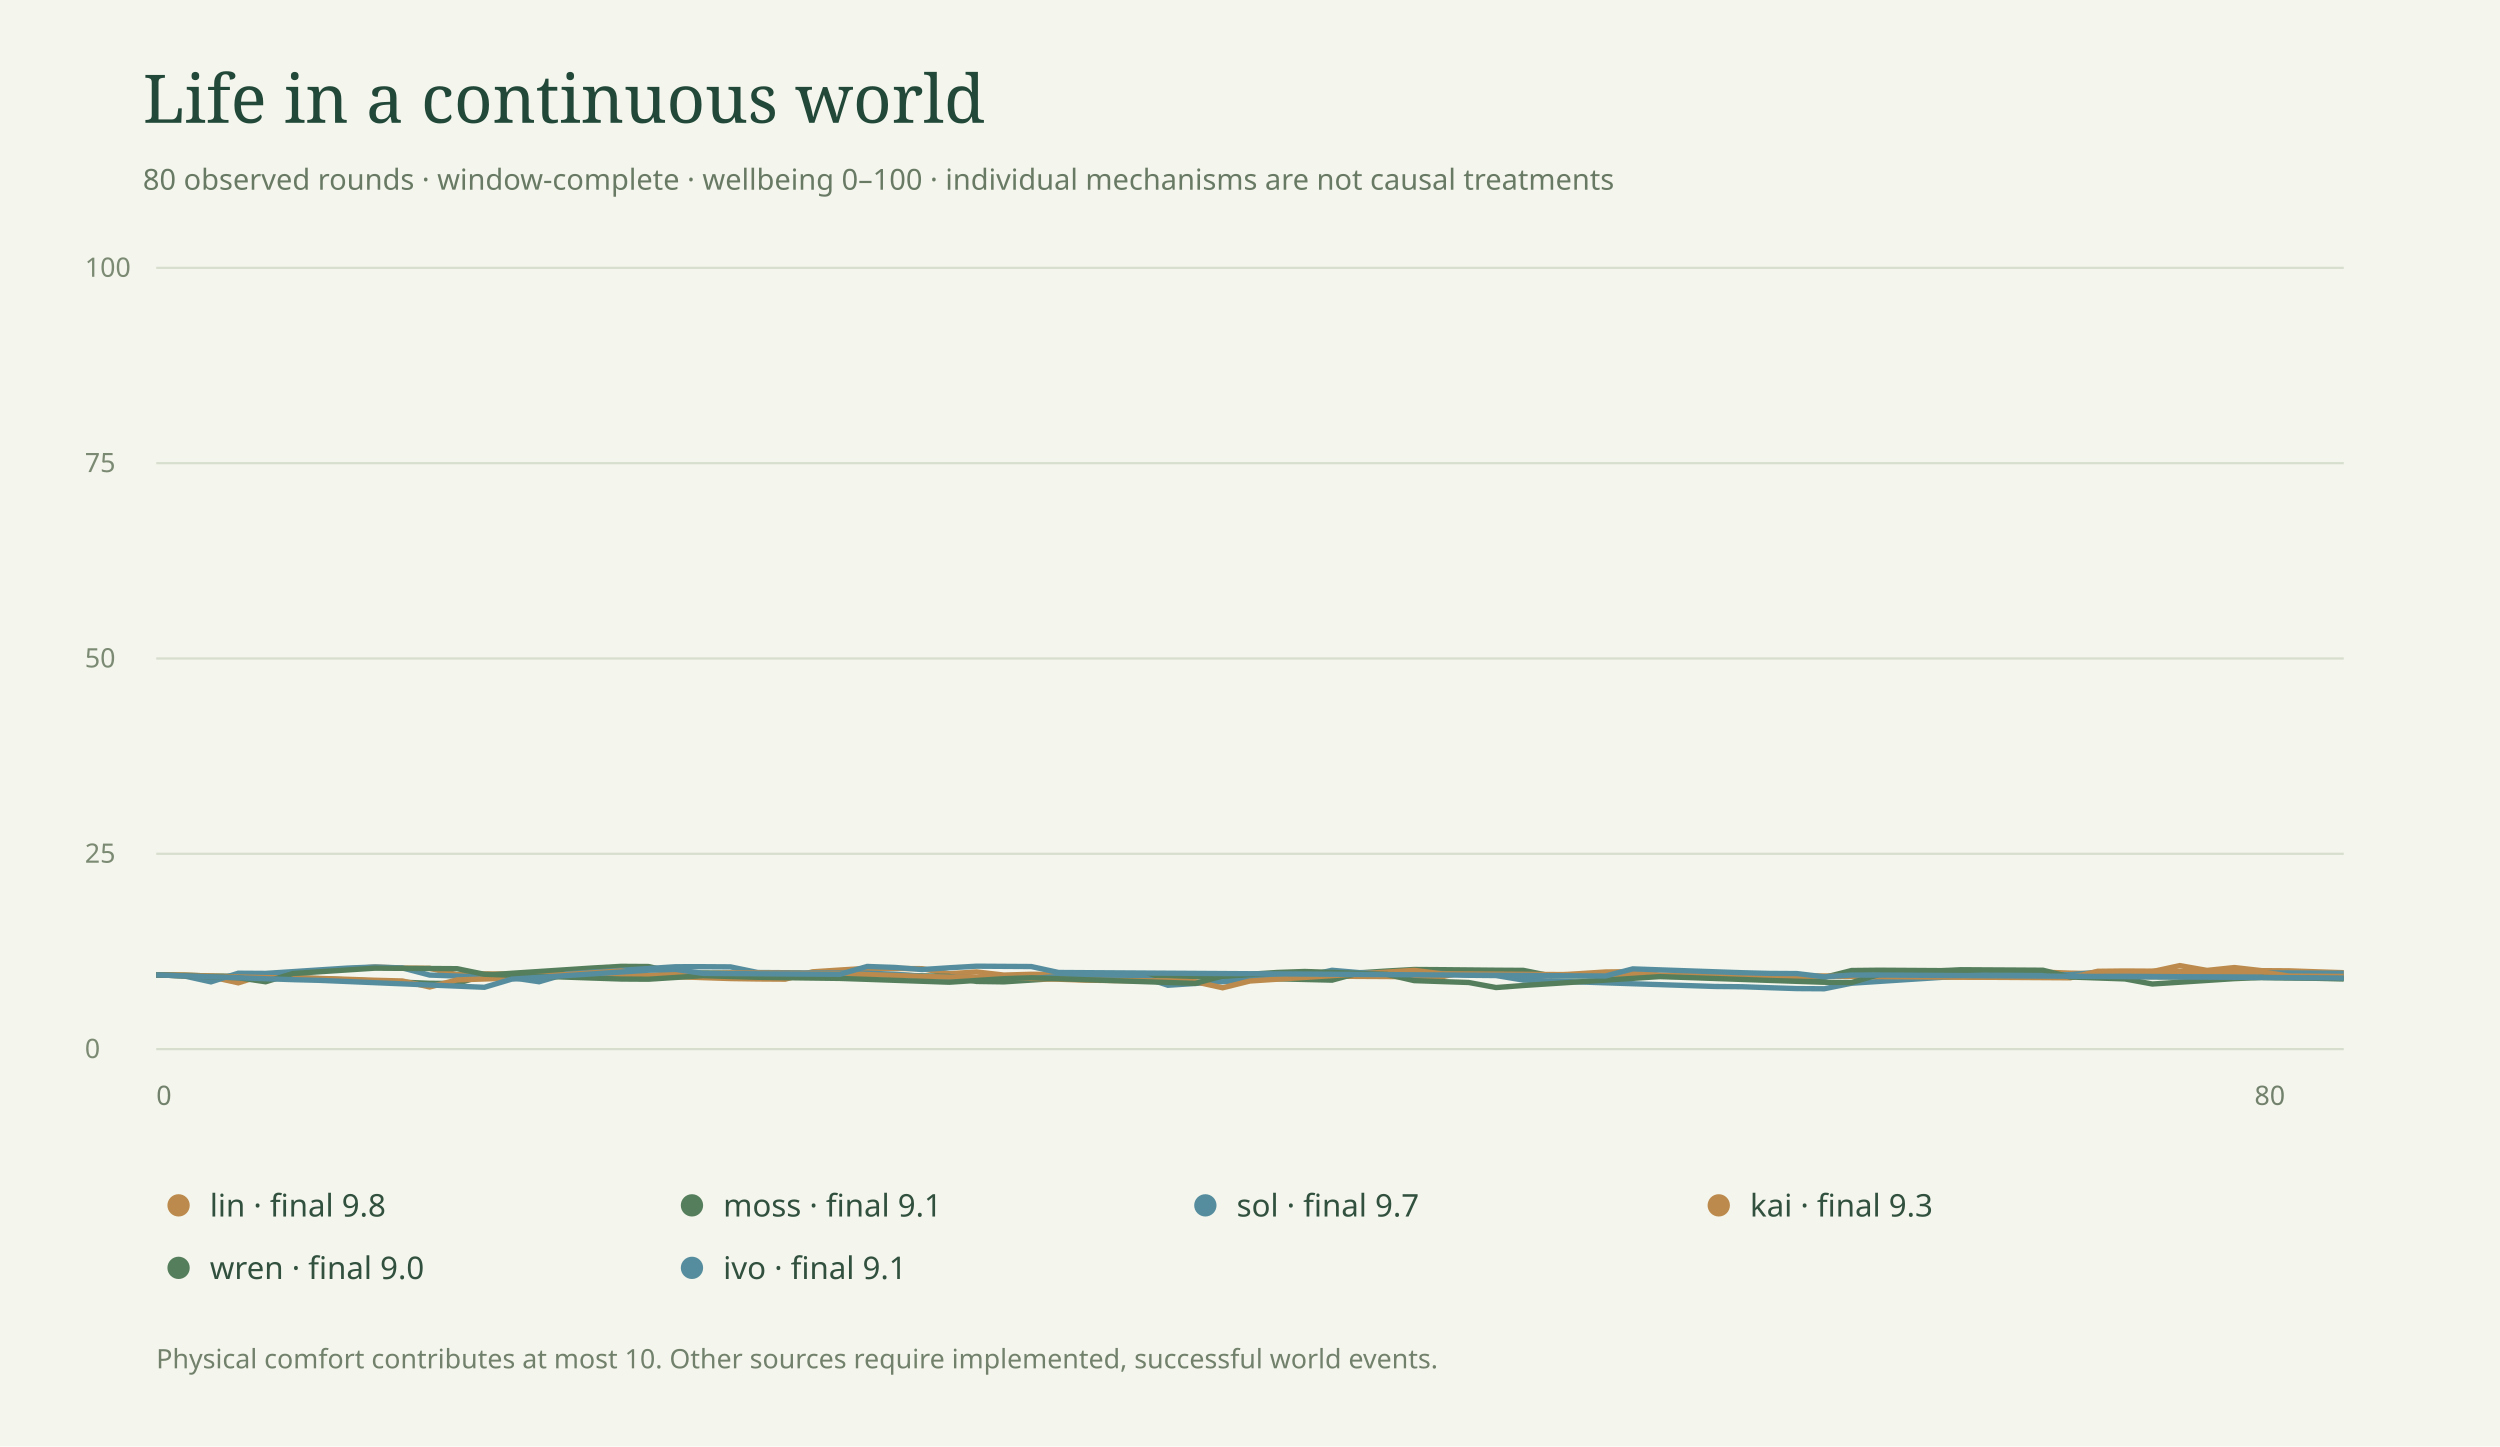
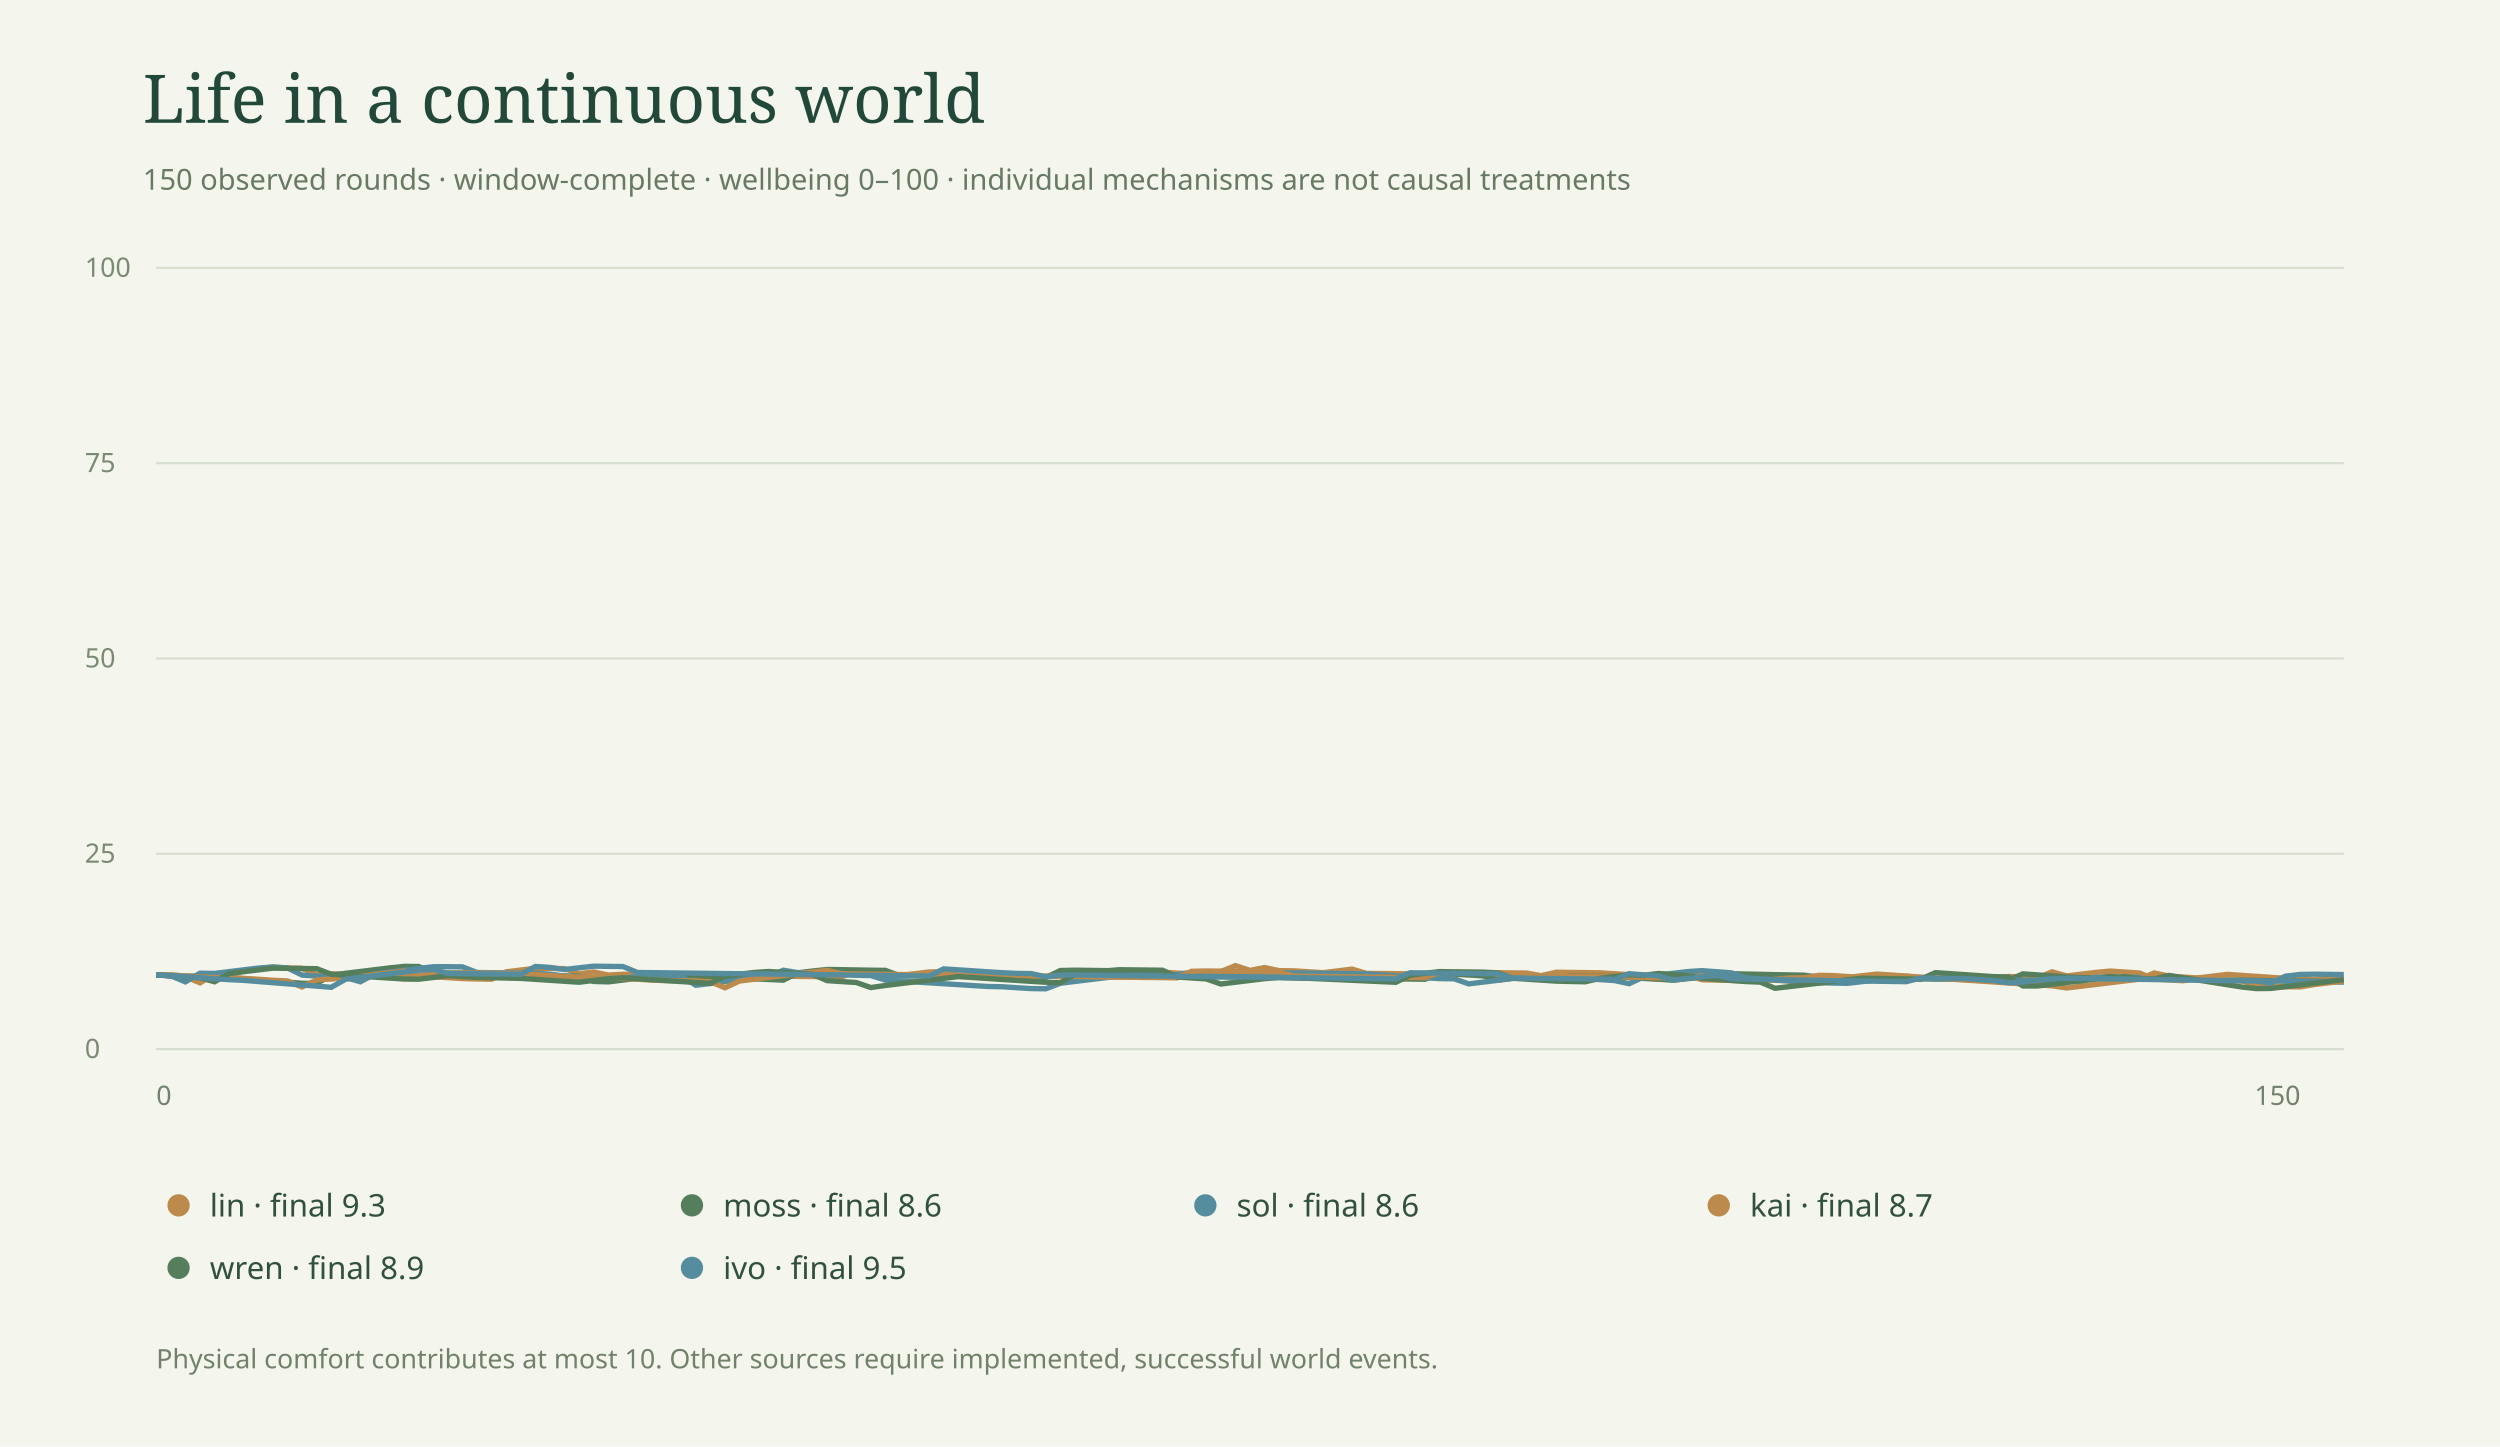
<svg xmlns="http://www.w3.org/2000/svg" width="1120" height="648" viewBox="0 0 1120 648" role="img" aria-label="Measured wellbeing over recorded rounds">
  <rect width="1120" height="648" fill="#f4f5ec" />
  <text x="64" y="55" font-family="Georgia,serif" font-size="30" fill="#214838">Life in a continuous world</text>
-   <text x="64" y="85" font-family="sans-serif" font-size="13" fill="#687a64">80 observed rounds · window-complete · wellbeing 0–100 · individual mechanisms are not causal treatments</text>
+   <text x="64" y="85" font-family="sans-serif" font-size="13" fill="#687a64">150 observed rounds · window-complete · wellbeing 0–100 · individual mechanisms are not causal treatments</text>
  <path d="M70 470H1050" stroke="#d7dece" />
  <text x="38" y="474" font-family="sans-serif" font-size="12" fill="#7b8a73">0</text>
  <path d="M70 382.5H1050" stroke="#d7dece" />
  <text x="38" y="386.5" font-family="sans-serif" font-size="12" fill="#7b8a73">25</text>
  <path d="M70 295H1050" stroke="#d7dece" />
  <text x="38" y="299" font-family="sans-serif" font-size="12" fill="#7b8a73">50</text>
  <path d="M70 207.5H1050" stroke="#d7dece" />
  <text x="38" y="211.5" font-family="sans-serif" font-size="12" fill="#7b8a73">75</text>
  <path d="M70 120H1050" stroke="#d7dece" />
  <text x="38" y="124" font-family="sans-serif" font-size="12" fill="#7b8a73">100</text>
-   <polyline points="70.00,436.75 82.25,437.18 94.50,437.61 106.75,440.31 119.00,436.43 131.25,435.64 143.50,434.84 155.75,434.04 168.00,433.25 180.25,433.68 192.50,433.80 204.75,436.65 217.00,436.30 229.25,436.37 241.50,436.45 253.75,436.53 266.00,436.96 278.25,437.39 290.50,437.47 302.75,437.55 315.00,437.98 327.25,438.40 339.50,438.59 351.75,438.67 364.00,435.37 376.25,434.57 388.50,433.80 400.75,433.88 413.00,433.96 425.25,436.23 437.50,435.43 449.75,436.83 462.00,436.47 474.25,436.55 486.50,436.63 498.75,436.71 511.00,436.78 523.25,436.86 535.50,436.94 547.75,437.02 560.00,437.10 572.25,437.18 584.50,437.26 596.75,437.34 609.00,437.42 621.25,437.49 633.50,437.57 645.75,437.65 658.00,435.05 670.25,435.12 682.50,437.83 694.75,437.03 707.00,436.23 719.25,435.44 731.50,435.30 743.75,436.88 756.00,436.96 768.25,437.04 780.50,437.12 792.75,437.20 805.00,437.27 817.25,437.35 829.50,437.43 841.75,437.51 854.00,437.59 866.25,437.67 878.50,437.75 890.75,437.83 903.00,435.09 915.25,435.52 927.50,435.95 939.75,436.23 952.00,435.44 964.25,435.27 976.50,432.59 988.75,434.74 1001.00,433.46 1013.25,434.85 1025.50,434.93 1037.75,435.36 1050.00,435.76" fill="none" stroke="#bb8a4c" stroke-width="2.4" />
+   <polyline points="70.00,436.75 76.53,437.18 83.07,437.61 89.60,440.31 96.13,436.43 102.67,435.64 109.20,434.84 115.73,434.04 122.27,433.25 128.80,433.68 135.33,433.80 141.87,436.65 148.40,436.30 154.93,436.37 161.47,436.45 168.00,436.53 174.53,436.96 181.07,437.39 187.60,437.47 194.13,437.55 200.67,437.98 207.20,438.40 213.73,438.59 220.27,438.67 226.80,435.37 233.33,434.57 239.87,433.80 246.40,433.88 252.93,433.96 259.47,436.23 266.00,435.43 272.53,436.83 279.07,436.47 285.60,436.55 292.13,436.63 298.67,436.71 305.20,436.78 311.73,436.86 318.27,436.94 324.80,437.02 331.33,437.10 337.87,437.18 344.40,437.26 350.93,437.34 357.47,437.42 364.00,437.49 370.53,437.57 377.07,437.65 383.60,435.05 390.13,435.12 396.67,437.83 403.20,437.03 409.73,436.23 416.27,435.44 422.80,435.30 429.33,436.88 435.87,436.96 442.40,437.04 448.93,437.12 455.47,437.20 462.00,437.27 468.53,437.35 475.07,437.43 481.60,437.51 488.13,437.59 494.67,437.67 501.20,437.75 507.73,437.83 514.27,435.09 520.80,435.52 527.33,435.95 533.87,436.23 540.40,435.44 546.93,435.27 553.47,432.59 560.00,434.74 566.53,433.46 573.07,434.85 579.60,434.93 586.13,435.36 592.67,435.76 599.20,434.97 605.73,434.17 612.27,436.09 618.80,436.12 625.33,436.20 631.87,436.29 638.40,436.37 644.93,436.46 651.47,436.54 658.00,436.62 664.53,436.71 671.07,436.79 677.60,436.88 684.13,436.96 690.67,437.04 697.20,435.56 703.73,435.65 710.27,435.73 716.80,435.81 723.33,436.24 729.87,436.63 736.40,438.06 742.93,438.71 749.47,437.98 756.00,437.24 762.53,436.83 769.07,437.31 775.60,437.79 782.13,438.26 788.67,438.72 795.20,439.19 801.73,439.43 808.27,440.84 814.80,439.47 821.33,438.68 827.87,437.89 834.40,437.10 840.93,436.40 847.47,436.83 854.00,437.27 860.53,437.99 867.07,438.39 873.60,437.60 880.13,437.22 886.67,437.66 893.20,438.07 899.73,437.49 906.27,437.62 912.80,438.15 919.33,435.37 925.87,437.21 932.40,436.43 938.93,435.64 945.47,435.04 952.00,435.48 958.53,435.92 965.07,438.58 971.60,439.02 978.13,439.37 984.67,438.11 991.20,437.32 997.73,436.53 1004.27,436.97 1010.80,437.41 1017.33,437.85 1023.87,438.29 1030.40,438.72 1036.93,438.90 1043.47,438.11 1050.00,437.32" fill="none" stroke="#bb8a4c" stroke-width="2.4" />
  <circle cx="80" cy="540" r="5" fill="#bb8a4c" />
-   <text x="94" y="545" font-family="sans-serif" font-size="14" fill="#31513e">lin · final 9.8</text>
-   <polyline points="70.00,436.75 82.25,436.83 94.50,437.26 106.75,437.34 119.00,437.42 131.25,437.93 143.50,438.45 155.75,438.96 168.00,439.48 180.25,440.00 192.50,440.51 204.75,440.59 217.00,436.94 229.25,436.02 241.50,435.22 253.75,434.42 266.00,433.62 278.25,432.92 290.50,433.00 302.75,435.80 315.00,435.88 327.25,435.95 339.50,436.03 351.75,436.11 364.00,436.19 376.25,436.27 388.50,436.35 400.75,436.78 413.00,437.17 425.25,437.42 437.50,439.69 449.75,439.88 462.00,439.08 474.25,438.28 486.50,437.49 498.75,437.06 511.00,437.13 523.25,437.32 535.50,437.62 547.75,437.92 560.00,438.22 572.25,438.51 584.50,438.81 596.75,439.11 609.00,435.81 621.25,435.02 633.50,434.33 645.75,434.41 658.00,434.53 670.25,434.65 682.50,434.73 694.75,437.18 707.00,437.17 719.25,437.25 731.50,437.33 743.75,437.41 756.00,437.49 768.25,437.56 780.50,437.64 792.75,437.72 805.00,437.80 817.25,437.88 829.50,434.79 841.75,434.65 854.00,434.73 866.25,434.81 878.50,434.89 890.75,434.97 903.00,435.05 915.25,437.28 927.50,437.36 939.75,437.44 952.00,437.52 964.25,437.60 976.50,437.68 988.75,437.76 1001.00,437.83 1013.25,437.91 1025.50,437.99 1037.75,438.07 1050.00,438.15" fill="none" stroke="#557e5c" stroke-width="2.4" />
+   <text x="94" y="545" font-family="sans-serif" font-size="14" fill="#31513e">lin · final 9.3</text>
+   <polyline points="70.00,436.75 76.53,436.83 83.07,437.26 89.60,437.34 96.13,437.42 102.67,437.93 109.20,438.45 115.73,438.96 122.27,439.48 128.80,440.00 135.33,440.51 141.87,440.59 148.40,436.94 154.93,436.02 161.47,435.22 168.00,434.42 174.53,433.62 181.07,432.92 187.60,433.00 194.13,435.80 200.67,435.88 207.20,435.95 213.73,436.03 220.27,436.11 226.80,436.19 233.33,436.27 239.87,436.35 246.40,436.78 252.93,437.17 259.47,437.42 266.00,439.69 272.53,439.88 279.07,439.08 285.60,438.28 292.13,437.49 298.67,437.06 305.20,437.13 311.73,437.32 318.27,437.62 324.80,437.92 331.33,438.22 337.87,438.51 344.40,438.81 350.93,439.11 357.47,435.81 364.00,435.02 370.53,434.33 377.07,434.41 383.60,434.53 390.13,434.65 396.67,434.73 403.20,437.18 409.73,437.17 416.27,437.25 422.80,437.33 429.33,437.41 435.87,437.49 442.40,437.56 448.93,437.64 455.47,437.72 462.00,437.80 468.53,437.88 475.07,434.79 481.60,434.65 488.13,434.73 494.67,434.81 501.20,434.89 507.73,434.97 514.27,435.05 520.80,437.28 527.33,437.36 533.87,437.44 540.40,437.52 546.93,437.60 553.47,437.68 560.00,437.76 566.53,437.83 573.07,437.91 579.60,437.99 586.13,438.07 592.67,438.15 599.20,438.23 605.73,438.31 612.27,438.39 618.80,438.46 625.33,438.54 631.87,438.62 638.40,438.70 644.93,435.96 651.47,436.35 658.00,436.78 664.53,437.21 671.07,439.04 677.60,438.24 684.13,437.44 690.67,438.46 697.20,438.19 703.73,437.26 710.27,437.34 716.80,437.41 723.33,437.49 729.87,437.92 736.40,438.35 742.93,438.65 749.47,439.16 756.00,438.42 762.53,437.89 769.07,436.28 775.60,436.22 782.13,436.36 788.67,436.50 795.20,436.64 801.73,436.76 808.27,436.88 814.80,437.76 821.33,437.87 827.87,437.97 834.40,438.08 840.93,438.18 847.47,438.28 854.00,438.39 860.53,438.49 867.07,438.60 873.60,438.70 880.13,438.81 886.67,438.91 893.20,439.02 899.73,439.12 906.27,436.30 912.80,436.75 919.33,437.20 925.87,437.66 932.40,438.02 938.93,438.12 945.47,437.35 952.00,438.37 958.53,438.47 965.07,438.57 971.60,438.67 978.13,438.76 984.67,438.86 991.20,438.96 997.73,439.06 1004.27,439.15 1010.80,439.25 1017.33,439.34 1023.87,439.44 1030.40,439.53 1036.93,439.62 1043.47,439.72 1050.00,439.81" fill="none" stroke="#557e5c" stroke-width="2.4" />
  <circle cx="310" cy="540" r="5" fill="#557e5c" />
-   <text x="324" y="545" font-family="sans-serif" font-size="14" fill="#31513e">moss · final 9.1</text>
-   <polyline points="70.00,436.75 82.25,437.17 94.50,439.88 106.75,436.00 119.00,436.08 131.25,435.28 143.50,434.48 155.75,433.69 168.00,433.20 180.25,433.63 192.50,436.84 204.75,437.27 217.00,437.69 229.25,438.00 241.50,439.83 253.75,436.28 266.00,435.48 278.25,434.69 290.50,433.89 302.75,433.09 315.00,433.08 327.25,433.16 339.50,435.68 351.75,435.76 364.00,435.84 376.25,435.92 388.50,436.00 400.75,436.43 413.00,437.38 425.25,437.83 437.50,438.05 449.75,438.24 462.00,438.32 474.25,437.52 486.50,436.73 498.75,437.18 511.00,437.38 523.25,441.40 535.50,440.60 547.75,439.80 560.00,439.01 572.25,438.21 584.50,437.41 596.75,434.68 609.00,435.73 621.25,435.87 633.50,436.00 645.75,436.07 658.00,436.93 670.25,437.05 682.50,439.09 694.75,439.49 707.00,439.90 719.25,440.31 731.50,440.72 743.75,441.12 756.00,441.53 768.25,441.94 780.50,442.06 792.75,442.49 805.00,442.89 817.25,442.97 829.50,440.49 841.75,439.69 854.00,438.89 866.25,438.10 878.50,437.30 890.75,436.50 903.00,435.70 915.25,436.58 927.50,436.66 939.75,435.56 952.00,435.42 964.25,435.50 976.50,435.58 988.75,435.66 1001.00,435.74 1013.25,435.81 1025.50,435.89 1037.75,435.97 1050.00,436.05" fill="none" stroke="#568d9e" stroke-width="2.4" />
+   <text x="324" y="545" font-family="sans-serif" font-size="14" fill="#31513e">moss · final 8.6</text>
+   <polyline points="70.00,436.75 76.53,437.17 83.07,439.88 89.60,436.00 96.13,436.08 102.67,435.28 109.20,434.48 115.73,433.69 122.27,433.20 128.80,433.63 135.33,436.84 141.87,437.27 148.40,437.69 154.93,438.00 161.47,439.83 168.00,436.28 174.53,435.48 181.07,434.69 187.60,433.89 194.13,433.09 200.67,433.08 207.20,433.16 213.73,435.68 220.27,435.76 226.80,435.84 233.33,435.92 239.87,436.00 246.40,436.43 252.93,437.38 259.47,437.83 266.00,438.05 272.53,438.24 279.07,438.32 285.60,437.52 292.13,436.73 298.67,437.18 305.20,437.38 311.73,441.40 318.27,440.60 324.80,439.80 331.33,439.01 337.87,438.21 344.40,437.41 350.93,434.68 357.47,435.73 364.00,435.87 370.53,436.00 377.07,436.07 383.60,436.93 390.13,437.05 396.67,439.09 403.20,439.49 409.73,439.90 416.27,440.31 422.80,440.72 429.33,441.12 435.87,441.53 442.40,441.94 448.93,442.06 455.47,442.49 462.00,442.89 468.53,442.97 475.07,440.49 481.60,439.69 488.13,438.89 494.67,438.10 501.20,437.30 507.73,436.50 514.27,435.70 520.80,436.58 527.33,436.66 533.87,435.56 540.40,435.42 546.93,435.50 553.47,435.58 560.00,435.66 566.53,435.74 573.07,435.81 579.60,435.89 586.13,435.97 592.67,436.05 599.20,436.13 605.73,436.21 612.27,436.29 618.80,436.72 625.33,437.14 631.87,437.57 638.40,438.00 644.93,438.43 651.47,438.51 658.00,440.77 664.53,439.98 671.07,439.18 677.60,438.38 684.13,437.58 690.67,437.23 697.20,437.66 703.73,438.01 710.27,438.44 716.80,438.87 723.33,439.30 729.87,440.69 736.40,437.64 742.93,436.84 749.47,436.04 756.00,435.28 762.53,434.85 769.07,435.34 775.60,435.83 782.13,438.08 788.67,438.55 795.20,439.02 801.73,439.48 808.27,439.96 814.80,440.25 821.33,440.41 827.87,440.52 834.40,439.75 840.93,438.98 847.47,438.21 854.00,438.28 860.53,438.39 867.07,438.50 873.60,438.60 880.13,438.71 886.67,438.82 893.20,438.93 899.73,439.04 906.27,439.14 912.80,439.25 919.33,439.35 925.87,439.46 932.40,439.56 938.93,437.84 945.47,437.95 952.00,437.83 958.53,437.94 965.07,438.04 971.60,438.14 978.13,438.24 984.67,438.98 991.20,439.08 997.73,439.18 1004.27,439.28 1010.80,439.38 1017.33,439.47 1023.87,439.57 1030.40,439.66 1036.93,439.76 1043.47,439.85 1050.00,439.95" fill="none" stroke="#568d9e" stroke-width="2.4" />
  <circle cx="540" cy="540" r="5" fill="#568d9e" />
-   <text x="554" y="545" font-family="sans-serif" font-size="14" fill="#31513e">sol · final 9.7</text>
-   <polyline points="70.00,436.75 82.25,436.83 94.50,437.26 106.75,437.69 119.00,437.97 131.25,438.05 143.50,438.33 155.75,438.72 168.00,439.15 180.25,439.47 192.50,442.17 204.75,439.00 217.00,438.59 229.25,438.19 241.50,437.39 253.75,436.60 266.00,435.80 278.25,435.00 290.50,436.98 302.75,436.18 315.00,436.26 327.25,435.86 339.50,435.94 351.75,436.02 364.00,436.10 376.25,436.17 388.50,436.60 400.75,437.03 413.00,437.46 425.25,437.74 437.50,437.82 449.75,437.90 462.00,438.33 474.25,438.69 486.50,439.12 498.75,439.29 511.00,439.37 523.25,439.45 535.50,439.83 547.75,442.53 560.00,439.49 572.25,438.69 584.50,437.89 596.75,437.09 609.00,436.30 621.25,435.50 633.50,434.70 645.75,436.25 658.00,436.33 670.25,436.41 682.50,436.49 694.75,436.57 707.00,436.64 719.25,436.72 731.50,436.80 743.75,436.88 756.00,436.96 768.25,437.04 780.50,437.12 792.75,437.20 805.00,437.27 817.25,437.35 829.50,437.43 841.75,437.51 854.00,437.59 866.25,437.67 878.50,437.75 890.75,437.83 903.00,437.90 915.25,437.98 927.50,438.06 939.75,435.14 952.00,435.00 964.25,435.08 976.50,435.16 988.75,435.24 1001.00,435.32 1013.25,435.39 1025.50,437.29 1037.75,437.37 1050.00,437.45" fill="none" stroke="#bb8a4c" stroke-width="2.4" />
+   <text x="554" y="545" font-family="sans-serif" font-size="14" fill="#31513e">sol · final 8.6</text>
+   <polyline points="70.00,436.75 76.53,436.83 83.07,437.26 89.60,437.69 96.13,437.97 102.67,438.05 109.20,438.33 115.73,438.72 122.27,439.15 128.80,439.47 135.33,442.17 141.87,439.00 148.40,438.59 154.93,438.19 161.47,437.39 168.00,436.60 174.53,435.80 181.07,435.00 187.60,436.98 194.13,436.18 200.67,436.26 207.20,435.86 213.73,435.94 220.27,436.02 226.80,436.10 233.33,436.17 239.87,436.60 246.40,437.03 252.93,437.46 259.47,437.74 266.00,437.82 272.53,437.90 279.07,438.33 285.60,438.69 292.13,439.12 298.67,439.29 305.20,439.37 311.73,439.45 318.27,439.83 324.80,442.53 331.33,439.49 337.87,438.69 344.40,437.89 350.93,437.09 357.47,436.30 364.00,435.50 370.53,434.70 377.07,436.25 383.60,436.33 390.13,436.41 396.67,436.49 403.20,436.57 409.73,436.64 416.27,436.72 422.80,436.80 429.33,436.88 435.87,436.96 442.40,437.04 448.93,437.12 455.47,437.20 462.00,437.27 468.53,437.35 475.07,437.43 481.60,437.51 488.13,437.59 494.67,437.67 501.20,437.75 507.73,437.83 514.27,437.90 520.80,437.98 527.33,438.06 533.87,435.14 540.40,435.00 546.93,435.08 553.47,435.16 560.00,435.24 566.53,435.32 573.07,435.39 579.60,437.29 586.13,437.37 592.67,437.45 599.20,437.53 605.73,437.61 612.27,437.69 618.80,437.76 625.33,437.84 631.87,437.92 638.40,438.00 644.93,435.69 651.47,435.55 658.00,435.62 664.53,435.70 671.07,435.78 677.60,435.86 684.13,435.94 690.67,437.23 697.20,437.31 703.73,437.39 710.27,437.47 716.80,437.55 723.33,437.63 729.87,437.70 736.40,437.86 742.93,438.03 749.47,438.20 756.00,437.02 762.53,438.93 769.07,439.07 775.60,439.22 782.13,439.36 788.67,439.49 795.20,438.74 801.73,438.13 808.27,438.03 814.80,436.96 821.33,437.06 827.87,437.51 834.40,437.72 840.93,437.86 847.47,437.96 854.00,437.33 860.53,437.75 867.07,438.20 873.60,438.63 880.13,439.06 886.67,439.49 893.20,439.92 899.73,440.35 906.27,440.79 912.80,441.22 919.33,441.65 925.87,442.61 932.40,441.82 938.93,441.03 945.47,440.24 952.00,439.45 958.53,438.68 965.07,435.88 971.60,437.28 978.13,437.71 984.67,438.15 991.20,438.58 997.73,439.02 1004.27,439.45 1010.80,441.41 1017.33,441.86 1023.87,442.03 1030.40,442.13 1036.93,441.05 1043.47,440.28 1050.00,439.50" fill="none" stroke="#bb8a4c" stroke-width="2.4" />
  <circle cx="770" cy="540" r="5" fill="#bb8a4c" />
-   <text x="784" y="545" font-family="sans-serif" font-size="14" fill="#31513e">kai · final 9.3</text>
-   <polyline points="70.00,436.75 82.25,437.18 94.50,437.61 106.75,438.02 119.00,439.84 131.25,436.13 143.50,435.33 155.75,434.53 168.00,433.74 180.25,433.82 192.50,433.89 204.75,433.97 217.00,436.47 229.25,436.90 241.50,437.33 253.75,437.76 266.00,438.19 278.25,438.61 290.50,438.69 302.75,437.90 315.00,437.10 327.25,437.48 339.50,437.83 351.75,438.01 364.00,438.17 376.25,438.33 388.50,438.75 400.75,439.18 413.00,439.61 425.25,440.04 437.50,439.24 449.75,438.45 462.00,438.05 474.25,438.47 486.50,438.90 498.75,439.33 511.00,439.74 523.25,440.15 535.50,440.56 547.75,437.25 560.00,436.45 572.25,435.65 584.50,435.22 596.75,435.65 609.00,436.08 621.25,436.51 633.50,439.32 645.75,439.75 658.00,440.16 670.25,442.42 682.50,441.50 694.75,440.70 707.00,439.90 719.25,439.10 731.50,438.31 743.75,437.51 756.00,437.94 768.25,438.37 780.50,438.80 792.75,439.23 805.00,439.65 817.25,440.06 829.50,440.18 841.75,436.63 854.00,435.84 866.25,435.04 878.50,434.43 890.75,434.51 903.00,434.58 915.25,434.66 927.50,437.71 939.75,438.14 952.00,438.57 964.25,440.84 976.50,440.04 988.75,439.24 1001.00,438.44 1013.25,437.91 1025.50,438.10 1037.75,438.29 1050.00,438.59" fill="none" stroke="#557e5c" stroke-width="2.4" />
+   <text x="784" y="545" font-family="sans-serif" font-size="14" fill="#31513e">kai · final 8.7</text>
+   <polyline points="70.00,436.75 76.53,437.18 83.07,437.61 89.60,438.02 96.13,439.84 102.67,436.13 109.20,435.33 115.73,434.53 122.27,433.74 128.80,433.82 135.33,433.89 141.87,433.97 148.40,436.47 154.93,436.90 161.47,437.33 168.00,437.76 174.53,438.19 181.07,438.61 187.60,438.69 194.13,437.90 200.67,437.10 207.20,437.48 213.73,437.83 220.27,438.01 226.80,438.17 233.33,438.33 239.87,438.75 246.40,439.18 252.93,439.61 259.47,440.04 266.00,439.24 272.53,438.45 279.07,438.05 285.60,438.47 292.13,438.90 298.67,439.33 305.20,439.74 311.73,440.15 318.27,440.56 324.80,437.25 331.33,436.45 337.87,435.65 344.40,435.22 350.93,435.65 357.47,436.08 364.00,436.51 370.53,439.32 377.07,439.75 383.60,440.16 390.13,442.42 396.67,441.50 403.20,440.70 409.73,439.90 416.27,439.10 422.80,438.31 429.33,437.51 435.87,437.94 442.40,438.37 448.93,438.80 455.47,439.23 462.00,439.65 468.53,440.06 475.07,440.18 481.60,436.63 488.13,435.84 494.67,435.04 501.20,434.43 507.73,434.51 514.27,434.58 520.80,434.66 527.33,437.71 533.87,438.14 540.40,438.57 546.93,440.84 553.47,440.04 560.00,439.24 566.53,438.44 573.07,437.91 579.60,438.10 586.13,438.29 592.67,438.59 599.20,438.88 605.73,439.18 612.27,439.48 618.80,439.78 625.33,440.07 631.87,436.86 638.40,436.06 644.93,435.26 651.47,435.39 658.00,435.46 664.53,435.54 671.07,435.85 677.60,438.26 684.13,438.69 690.67,439.12 697.20,439.55 703.73,439.71 710.27,439.84 716.80,438.29 723.33,437.49 729.87,436.73 736.40,436.94 742.93,436.11 749.47,436.62 756.00,437.13 762.53,438.26 769.07,438.75 775.60,439.25 782.13,439.74 788.67,440.00 795.20,442.75 801.73,441.99 808.27,441.23 814.80,440.46 821.33,439.69 827.87,438.91 834.40,438.26 840.93,438.36 847.47,438.46 854.00,438.56 860.53,438.66 867.07,435.74 873.60,436.19 880.13,436.64 886.67,437.09 893.20,437.54 899.73,437.68 906.27,441.72 912.80,441.73 919.33,440.95 925.87,440.17 932.40,439.40 938.93,438.62 945.47,437.84 952.00,437.59 958.53,438.47 965.07,438.61 971.60,436.99 978.13,438.03 984.67,439.07 991.20,440.10 997.73,441.14 1004.27,442.17 1010.80,442.90 1017.33,442.82 1023.87,442.04 1030.40,441.25 1036.93,440.47 1043.47,439.68 1050.00,438.90" fill="none" stroke="#557e5c" stroke-width="2.4" />
  <circle cx="80" cy="568" r="5" fill="#557e5c" />
-   <text x="94" y="573" font-family="sans-serif" font-size="14" fill="#31513e">wren · final 9.0</text>
-   <polyline points="70.00,436.75 82.25,437.18 94.50,437.61 106.75,438.04 119.00,438.46 131.25,438.89 143.50,439.21 155.75,439.73 168.00,440.25 180.25,440.76 192.50,441.28 204.75,441.79 217.00,442.31 229.25,438.65 241.50,437.86 253.75,437.06 266.00,436.26 278.25,435.47 290.50,434.67 302.75,434.29 315.00,436.09 327.25,436.17 339.50,436.25 351.75,436.33 364.00,436.41 376.25,436.49 388.50,432.97 400.75,433.40 413.00,434.35 425.25,433.56 437.50,432.85 449.75,432.93 462.00,433.01 474.25,435.67 486.50,435.75 498.75,435.83 511.00,435.91 523.25,435.99 535.50,436.07 547.75,436.15 560.00,436.23 572.25,436.30 584.50,436.38 596.75,436.46 609.00,436.54 621.25,436.62 633.50,436.70 645.75,436.78 658.00,436.86 670.25,436.93 682.50,437.01 694.75,437.09 707.00,437.17 719.25,437.25 731.50,434.06 743.75,434.49 756.00,434.92 768.25,435.35 780.50,435.77 792.75,436.08 805.00,436.16 817.25,437.62 829.50,436.83 841.75,436.81 854.00,436.89 866.25,436.97 878.50,437.05 890.75,437.13 903.00,437.20 915.25,437.28 927.50,437.36 939.75,437.44 952.00,437.52 964.25,437.60 976.50,437.68 988.75,437.76 1001.00,437.83 1013.25,437.91 1025.50,437.99 1037.75,438.07 1050.00,438.15" fill="none" stroke="#568d9e" stroke-width="2.4" />
+   <text x="94" y="573" font-family="sans-serif" font-size="14" fill="#31513e">wren · final 8.9</text>
+   <polyline points="70.00,436.75 76.53,437.18 83.07,437.61 89.60,438.04 96.13,438.46 102.67,438.89 109.20,439.21 115.73,439.73 122.27,440.25 128.80,440.76 135.33,441.28 141.87,441.79 148.40,442.31 154.93,438.65 161.47,437.86 168.00,437.06 174.53,436.26 181.07,435.47 187.60,434.67 194.13,434.29 200.67,436.09 207.20,436.17 213.73,436.25 220.27,436.33 226.80,436.41 233.33,436.49 239.87,432.97 246.40,433.40 252.93,434.35 259.47,433.56 266.00,432.85 272.53,432.93 279.07,433.01 285.60,435.67 292.13,435.75 298.67,435.83 305.20,435.91 311.73,435.99 318.27,436.07 324.80,436.15 331.33,436.23 337.87,436.30 344.40,436.38 350.93,436.46 357.47,436.54 364.00,436.62 370.53,436.70 377.07,436.78 383.60,436.86 390.13,436.93 396.67,437.01 403.20,437.09 409.73,437.17 416.27,437.25 422.80,434.06 429.33,434.49 435.87,434.92 442.40,435.35 448.93,435.77 455.47,436.08 462.00,436.16 468.53,437.62 475.07,436.83 481.60,436.81 488.13,436.89 494.67,436.97 501.20,437.05 507.73,437.13 514.27,437.20 520.80,437.28 527.33,437.36 533.87,437.44 540.40,437.52 546.93,437.60 553.47,437.68 560.00,437.76 566.53,437.83 573.07,437.91 579.60,437.99 586.13,438.07 592.67,438.15 599.20,438.23 605.73,438.31 612.27,438.39 618.80,438.46 625.33,438.54 631.87,435.79 638.40,435.87 644.93,435.95 651.47,436.02 658.00,436.10 664.53,436.18 671.07,436.26 677.60,438.17 684.13,438.25 690.67,438.32 697.20,438.40 703.73,438.48 710.27,438.56 716.80,438.64 723.33,438.72 729.87,436.21 736.40,436.74 742.93,437.16 749.47,439.07 756.00,438.36 762.53,437.63 769.07,436.90 775.60,438.47 782.13,438.61 788.67,438.74 795.20,438.87 801.73,438.99 808.27,439.10 814.80,439.21 821.33,439.31 827.87,439.40 834.40,439.50 840.93,439.59 847.47,439.69 854.00,439.79 860.53,438.13 867.07,438.23 873.60,438.33 880.13,438.42 886.67,438.87 893.20,439.30 899.73,440.28 906.27,439.95 912.80,439.17 919.33,438.39 925.87,438.25 932.40,438.35 938.93,438.45 945.47,438.55 952.00,438.64 958.53,438.74 965.07,438.84 971.60,438.93 978.13,439.03 984.67,439.12 991.20,439.22 997.73,439.31 1004.27,439.41 1010.80,439.50 1017.33,440.47 1023.87,437.34 1030.40,436.55 1036.93,436.43 1043.47,436.52 1050.00,436.61" fill="none" stroke="#568d9e" stroke-width="2.4" />
  <circle cx="310" cy="568" r="5" fill="#568d9e" />
-   <text x="324" y="573" font-family="sans-serif" font-size="14" fill="#31513e">ivo · final 9.1</text>
+   <text x="324" y="573" font-family="sans-serif" font-size="14" fill="#31513e">ivo · final 9.5</text>
  <text x="70" y="495" font-family="sans-serif" font-size="12" fill="#71816b">0</text>
-   <text x="1010" y="495" font-family="sans-serif" font-size="12" fill="#71816b">80</text>
+   <text x="1010" y="495" font-family="sans-serif" font-size="12" fill="#71816b">150</text>
  <text x="70" y="613" font-family="sans-serif" font-size="12" fill="#71816b">Physical comfort contributes at most 10. Other sources require implemented, successful world events.</text>
</svg>
